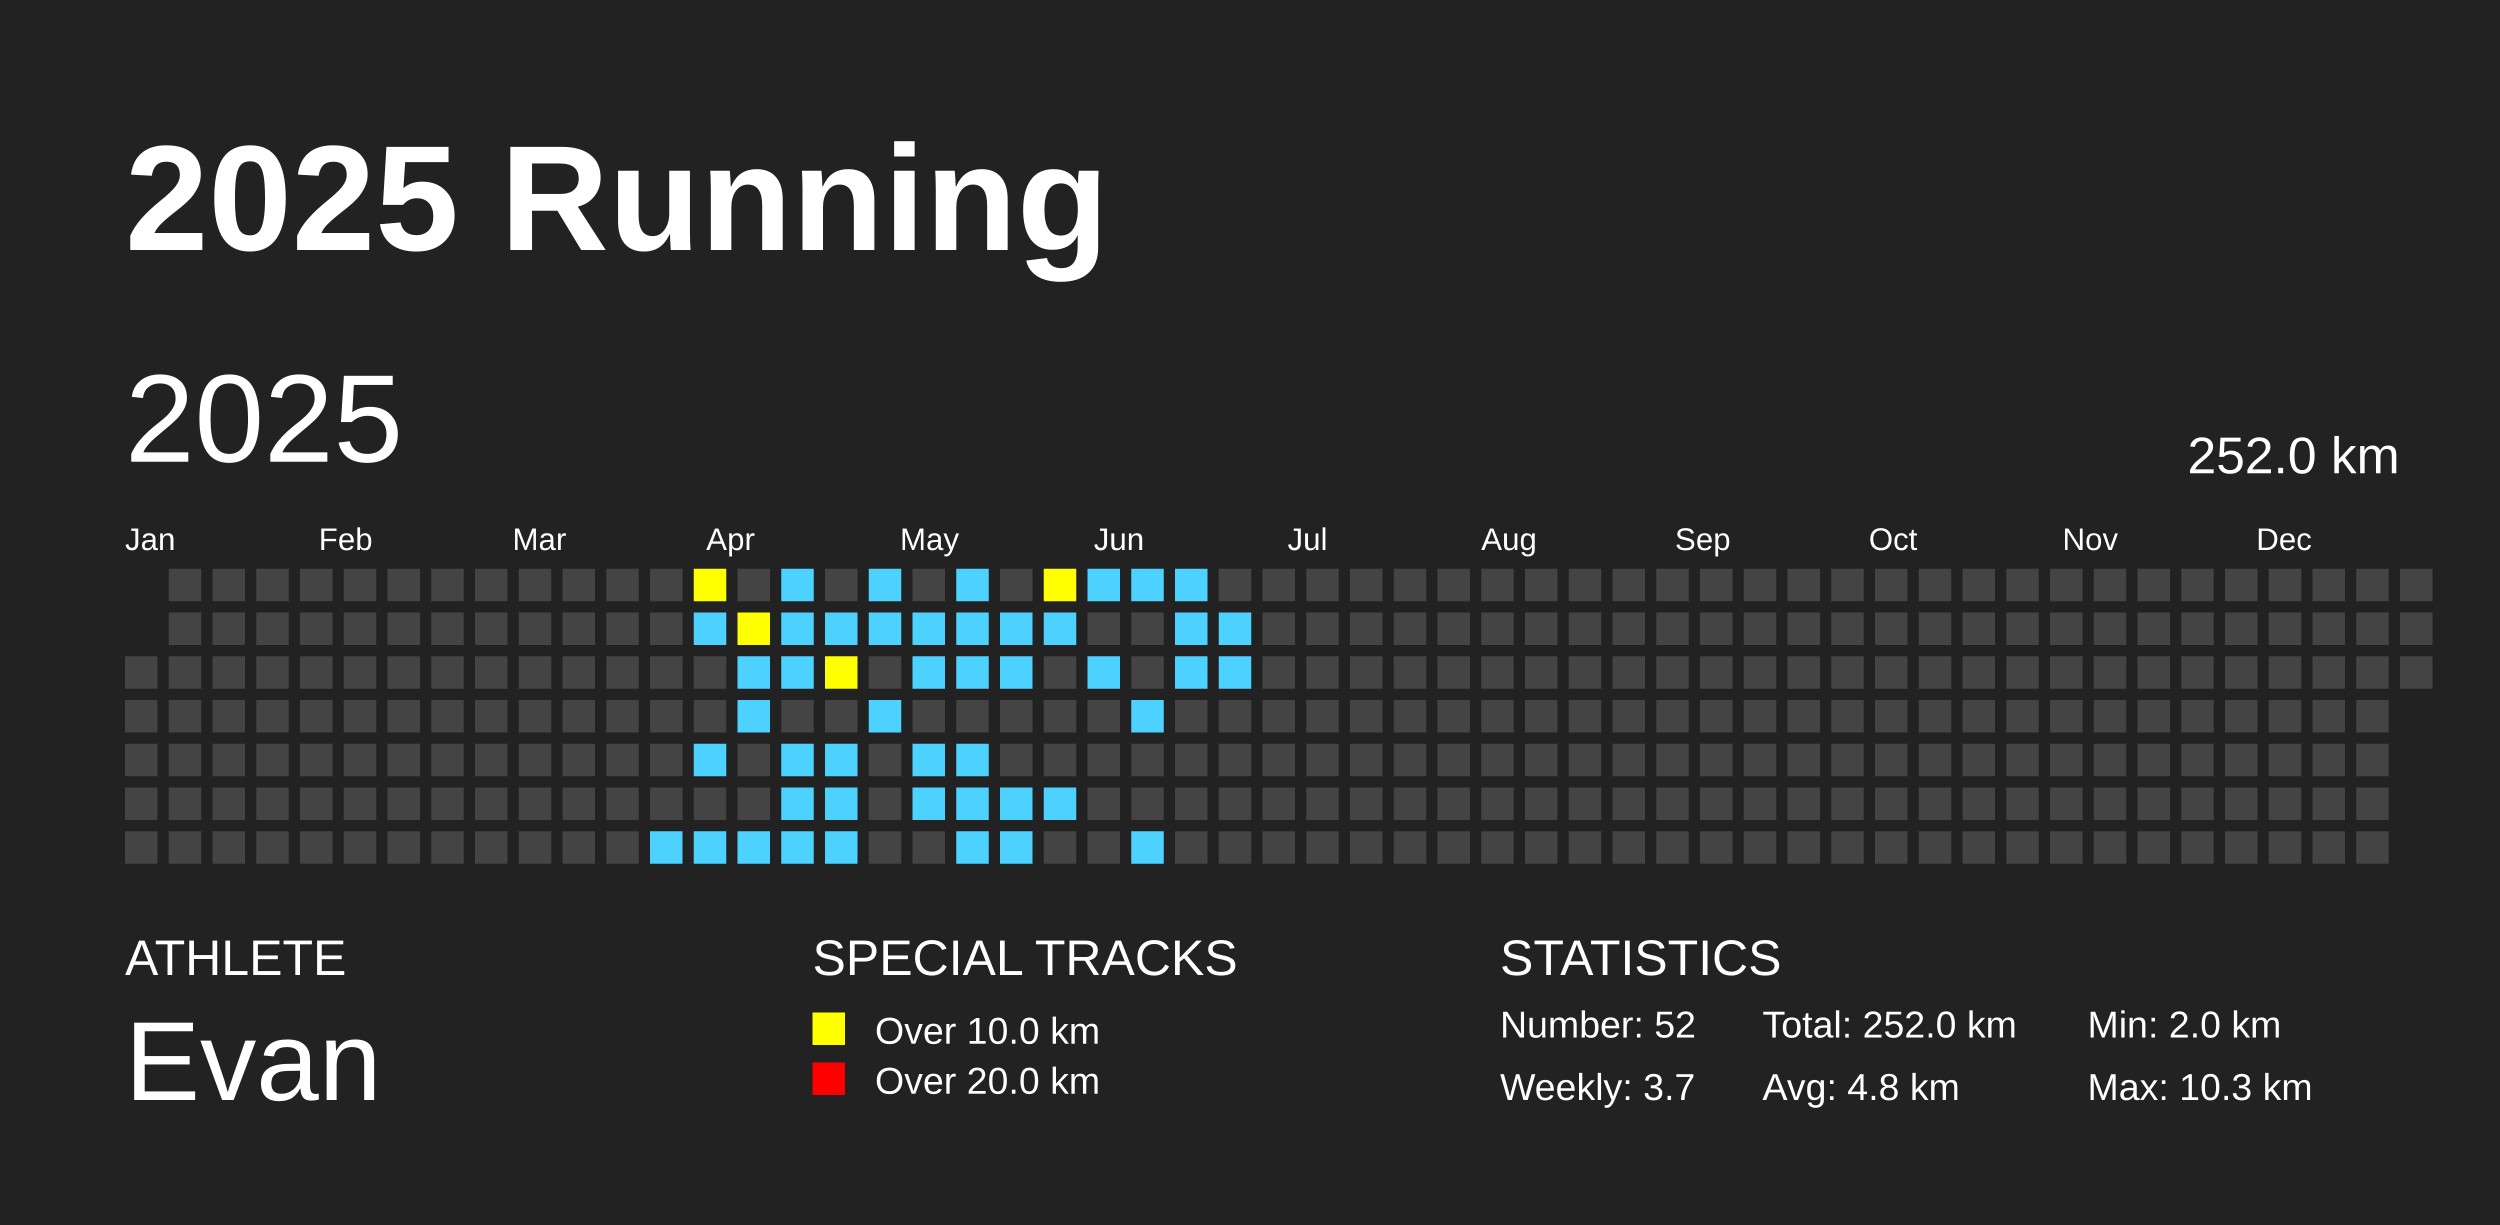
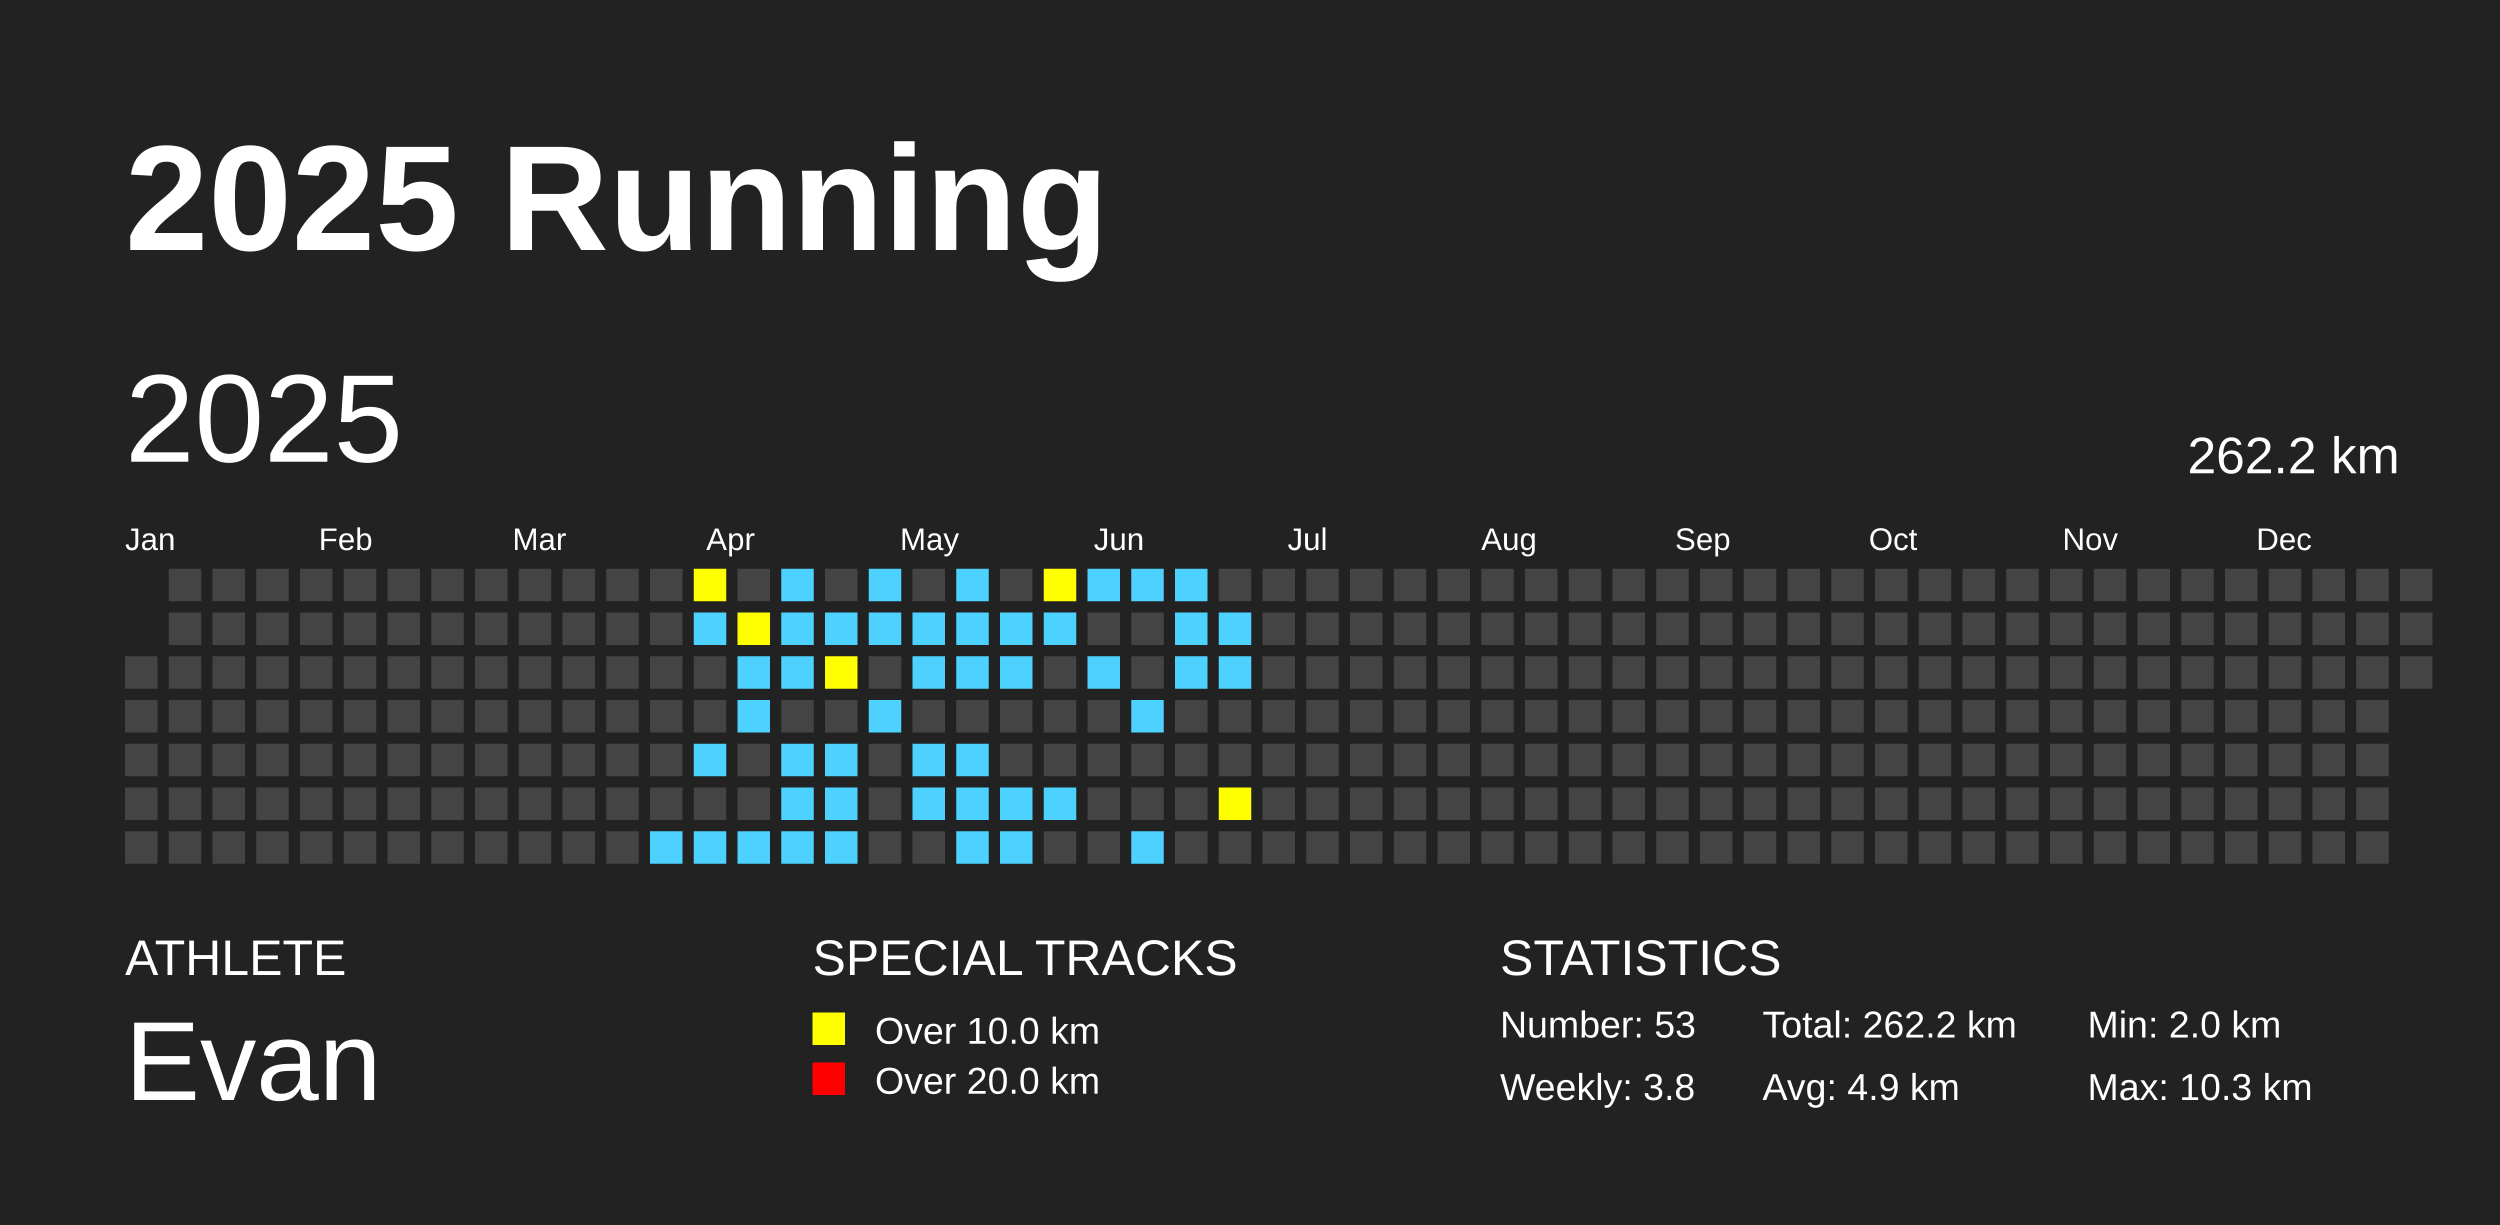
<svg xmlns="http://www.w3.org/2000/svg" baseProfile="full" height="98mm" version="1.1" viewBox="0,0,200,98" width="200mm">
  <defs />
  <rect fill="#222222" height="98" width="200" x="0" y="0" />
  <text fill="#FFFFFF" style="font-size:12px; font-family:Arial; font-weight:bold;" x="10" y="20">2025 Running</text>
  <text fill="#FFFFFF" style="font-size:4px; font-family:Arial" x="10" y="78">ATHLETE</text>
  <text fill="#FFFFFF" style="font-size:9px; font-family:Arial" x="10" y="88">Evan</text>
  <text fill="#FFFFFF" style="font-size:4px; font-family:Arial" x="65" y="78">SPECIAL TRACKS</text>
  <rect fill="yellow" height="2.6" width="2.6" x="65" y="81" />
  <text fill="#FFFFFF" style="font-size:3px; font-family:Arial" x="70" y="83.5">Over 10.0 km</text>
  <rect fill="red" height="2.6" width="2.6" x="65" y="85" />
  <text fill="#FFFFFF" style="font-size:3px; font-family:Arial" x="70" y="87.5">Over 20.0 km</text>
  <text fill="#FFFFFF" style="font-size:4px; font-family:Arial" x="120" y="78">STATISTICS</text>
-   <text fill="#FFFFFF" style="font-size:3px; font-family:Arial" x="120" y="83">Number: 52</text>
-   <text fill="#FFFFFF" style="font-size:3px; font-family:Arial" x="120" y="88">Weekly: 3.7</text>
-   <text fill="#FFFFFF" style="font-size:3px; font-family:Arial" x="141" y="83">Total: 252.0 km</text>
-   <text fill="#FFFFFF" style="font-size:3px; font-family:Arial" x="141" y="88">Avg: 4.8 km</text>
+   <text fill="#FFFFFF" style="font-size:3px; font-family:Arial" x="120" y="83">Number: 53</text>
+   <text fill="#FFFFFF" style="font-size:3px; font-family:Arial" x="120" y="88">Weekly: 3.8</text>
+   <text fill="#FFFFFF" style="font-size:3px; font-family:Arial" x="141" y="83">Total: 262.2 km</text>
+   <text fill="#FFFFFF" style="font-size:3px; font-family:Arial" x="141" y="88">Avg: 4.9 km</text>
  <text fill="#FFFFFF" style="font-size:3px; font-family:Arial" x="167" y="83">Min: 2.0 km</text>
  <text fill="#FFFFFF" style="font-size:3px; font-family:Arial" x="167" y="88">Max: 10.3 km</text>
  <text dominant-baseline="hanging" fill="#FFFFFF" style="font-size:10.0px; font-family:Arial;" x="10" y="30">2025</text>
-   <text dominant-baseline="hanging" fill="#FFFFFF" style="font-size:4.125px; font-family:Arial;" x="175" y="35">252.0 km</text>
+   <text dominant-baseline="hanging" fill="#FFFFFF" style="font-size:4.125px; font-family:Arial;" x="175" y="35">262.2 km</text>
  <text fill="#FFFFFF" style="font-size:2.5px; font-family:Arial" x="10.0" y="44">Jan</text>
  <text fill="#FFFFFF" style="font-size:2.5px; font-family:Arial" x="25.5" y="44">Feb</text>
  <text fill="#FFFFFF" style="font-size:2.5px; font-family:Arial" x="41.0" y="44">Mar</text>
  <text fill="#FFFFFF" style="font-size:2.5px; font-family:Arial" x="56.5" y="44">Apr</text>
  <text fill="#FFFFFF" style="font-size:2.5px; font-family:Arial" x="72.0" y="44">May</text>
  <text fill="#FFFFFF" style="font-size:2.5px; font-family:Arial" x="87.5" y="44">Jun</text>
  <text fill="#FFFFFF" style="font-size:2.5px; font-family:Arial" x="103.0" y="44">Jul</text>
  <text fill="#FFFFFF" style="font-size:2.5px; font-family:Arial" x="118.5" y="44">Aug</text>
  <text fill="#FFFFFF" style="font-size:2.5px; font-family:Arial" x="134.0" y="44">Sep</text>
  <text fill="#FFFFFF" style="font-size:2.5px; font-family:Arial" x="149.5" y="44">Oct</text>
  <text fill="#FFFFFF" style="font-size:2.5px; font-family:Arial" x="165.0" y="44">Nov</text>
  <text fill="#FFFFFF" style="font-size:2.5px; font-family:Arial" x="180.5" y="44">Dec</text>
  <rect fill="#444444" height="2.6" width="2.6" x="10.0" y="52.5" />
  <rect fill="#444444" height="2.6" width="2.6" x="10.0" y="56.0" />
  <rect fill="#444444" height="2.6" width="2.6" x="10.0" y="59.5" />
  <rect fill="#444444" height="2.6" width="2.6" x="10.0" y="63.0" />
  <rect fill="#444444" height="2.6" width="2.6" x="10.0" y="66.5" />
  <rect fill="#444444" height="2.6" width="2.6" x="13.5" y="45.5" />
  <rect fill="#444444" height="2.6" width="2.6" x="13.5" y="49.0" />
  <rect fill="#444444" height="2.6" width="2.6" x="13.5" y="52.5" />
  <rect fill="#444444" height="2.6" width="2.6" x="13.5" y="56.0" />
  <rect fill="#444444" height="2.6" width="2.6" x="13.5" y="59.5" />
  <rect fill="#444444" height="2.6" width="2.6" x="13.5" y="63.0" />
  <rect fill="#444444" height="2.6" width="2.6" x="13.5" y="66.5" />
  <rect fill="#444444" height="2.6" width="2.6" x="17.0" y="45.5" />
  <rect fill="#444444" height="2.6" width="2.6" x="17.0" y="49.0" />
  <rect fill="#444444" height="2.6" width="2.6" x="17.0" y="52.5" />
  <rect fill="#444444" height="2.6" width="2.6" x="17.0" y="56.0" />
  <rect fill="#444444" height="2.6" width="2.6" x="17.0" y="59.5" />
  <rect fill="#444444" height="2.6" width="2.6" x="17.0" y="63.0" />
  <rect fill="#444444" height="2.6" width="2.6" x="17.0" y="66.5" />
  <rect fill="#444444" height="2.6" width="2.6" x="20.5" y="45.5" />
  <rect fill="#444444" height="2.6" width="2.6" x="20.5" y="49.0" />
  <rect fill="#444444" height="2.6" width="2.6" x="20.5" y="52.5" />
  <rect fill="#444444" height="2.6" width="2.6" x="20.5" y="56.0" />
  <rect fill="#444444" height="2.6" width="2.6" x="20.5" y="59.5" />
  <rect fill="#444444" height="2.6" width="2.6" x="20.5" y="63.0" />
  <rect fill="#444444" height="2.6" width="2.6" x="20.5" y="66.5" />
  <rect fill="#444444" height="2.6" width="2.6" x="24.0" y="45.5" />
  <rect fill="#444444" height="2.6" width="2.6" x="24.0" y="49.0" />
  <rect fill="#444444" height="2.6" width="2.6" x="24.0" y="52.5" />
  <rect fill="#444444" height="2.6" width="2.6" x="24.0" y="56.0" />
  <rect fill="#444444" height="2.6" width="2.6" x="24.0" y="59.5" />
  <rect fill="#444444" height="2.6" width="2.6" x="24.0" y="63.0" />
  <rect fill="#444444" height="2.6" width="2.6" x="24.0" y="66.5" />
  <rect fill="#444444" height="2.6" width="2.6" x="27.5" y="45.5" />
  <rect fill="#444444" height="2.6" width="2.6" x="27.5" y="49.0" />
  <rect fill="#444444" height="2.6" width="2.6" x="27.5" y="52.5" />
  <rect fill="#444444" height="2.6" width="2.6" x="27.5" y="56.0" />
  <rect fill="#444444" height="2.6" width="2.6" x="27.5" y="59.5" />
  <rect fill="#444444" height="2.6" width="2.6" x="27.5" y="63.0" />
  <rect fill="#444444" height="2.6" width="2.6" x="27.5" y="66.5" />
  <rect fill="#444444" height="2.6" width="2.6" x="31.0" y="45.5" />
  <rect fill="#444444" height="2.6" width="2.6" x="31.0" y="49.0" />
  <rect fill="#444444" height="2.6" width="2.6" x="31.0" y="52.5" />
  <rect fill="#444444" height="2.6" width="2.6" x="31.0" y="56.0" />
  <rect fill="#444444" height="2.6" width="2.6" x="31.0" y="59.5" />
  <rect fill="#444444" height="2.6" width="2.6" x="31.0" y="63.0" />
  <rect fill="#444444" height="2.6" width="2.6" x="31.0" y="66.5" />
  <rect fill="#444444" height="2.6" width="2.6" x="34.5" y="45.5" />
  <rect fill="#444444" height="2.6" width="2.6" x="34.5" y="49.0" />
  <rect fill="#444444" height="2.6" width="2.6" x="34.5" y="52.5" />
  <rect fill="#444444" height="2.6" width="2.6" x="34.5" y="56.0" />
  <rect fill="#444444" height="2.6" width="2.6" x="34.5" y="59.5" />
  <rect fill="#444444" height="2.6" width="2.6" x="34.5" y="63.0" />
  <rect fill="#444444" height="2.6" width="2.6" x="34.5" y="66.5" />
  <rect fill="#444444" height="2.6" width="2.6" x="38.0" y="45.5" />
  <rect fill="#444444" height="2.6" width="2.6" x="38.0" y="49.0" />
  <rect fill="#444444" height="2.6" width="2.6" x="38.0" y="52.5" />
  <rect fill="#444444" height="2.6" width="2.6" x="38.0" y="56.0" />
  <rect fill="#444444" height="2.6" width="2.6" x="38.0" y="59.5" />
  <rect fill="#444444" height="2.6" width="2.6" x="38.0" y="63.0" />
  <rect fill="#444444" height="2.6" width="2.6" x="38.0" y="66.5" />
  <rect fill="#444444" height="2.6" width="2.6" x="41.5" y="45.5" />
  <rect fill="#444444" height="2.6" width="2.6" x="41.5" y="49.0" />
  <rect fill="#444444" height="2.6" width="2.6" x="41.5" y="52.5" />
  <rect fill="#444444" height="2.6" width="2.6" x="41.5" y="56.0" />
  <rect fill="#444444" height="2.6" width="2.6" x="41.5" y="59.5" />
  <rect fill="#444444" height="2.6" width="2.6" x="41.5" y="63.0" />
  <rect fill="#444444" height="2.6" width="2.6" x="41.5" y="66.5" />
  <rect fill="#444444" height="2.6" width="2.6" x="45.0" y="45.5" />
  <rect fill="#444444" height="2.6" width="2.6" x="45.0" y="49.0" />
  <rect fill="#444444" height="2.6" width="2.6" x="45.0" y="52.5" />
  <rect fill="#444444" height="2.6" width="2.6" x="45.0" y="56.0" />
  <rect fill="#444444" height="2.6" width="2.6" x="45.0" y="59.5" />
  <rect fill="#444444" height="2.6" width="2.6" x="45.0" y="63.0" />
  <rect fill="#444444" height="2.6" width="2.6" x="45.0" y="66.5" />
  <rect fill="#444444" height="2.6" width="2.6" x="48.5" y="45.5" />
  <rect fill="#444444" height="2.6" width="2.6" x="48.5" y="49.0" />
  <rect fill="#444444" height="2.6" width="2.6" x="48.5" y="52.5" />
  <rect fill="#444444" height="2.6" width="2.6" x="48.5" y="56.0" />
  <rect fill="#444444" height="2.6" width="2.6" x="48.5" y="59.5" />
  <rect fill="#444444" height="2.6" width="2.6" x="48.5" y="63.0" />
  <rect fill="#444444" height="2.6" width="2.6" x="48.5" y="66.5" />
  <rect fill="#444444" height="2.6" width="2.6" x="52.0" y="45.5" />
  <rect fill="#444444" height="2.6" width="2.6" x="52.0" y="49.0" />
  <rect fill="#444444" height="2.6" width="2.6" x="52.0" y="52.5" />
  <rect fill="#444444" height="2.6" width="2.6" x="52.0" y="56.0" />
  <rect fill="#444444" height="2.6" width="2.6" x="52.0" y="59.5" />
  <rect fill="#444444" height="2.6" width="2.6" x="52.0" y="63.0" />
  <rect fill="#4DD2FF" height="2.6" width="2.6" x="52.0" y="66.5" />
  <rect fill="yellow" height="2.6" width="2.6" x="55.5" y="45.5" />
  <rect fill="#4DD2FF" height="2.6" width="2.6" x="55.5" y="49.0" />
  <rect fill="#444444" height="2.6" width="2.6" x="55.5" y="52.5" />
  <rect fill="#444444" height="2.6" width="2.6" x="55.5" y="56.0" />
  <rect fill="#4DD2FF" height="2.6" width="2.6" x="55.5" y="59.5" />
  <rect fill="#444444" height="2.6" width="2.6" x="55.5" y="63.0" />
  <rect fill="#4DD2FF" height="2.6" width="2.6" x="55.5" y="66.5" />
  <rect fill="#444444" height="2.6" width="2.6" x="59.0" y="45.5" />
  <rect fill="yellow" height="2.6" width="2.6" x="59.0" y="49.0" />
  <rect fill="#4DD2FF" height="2.6" width="2.6" x="59.0" y="52.5" />
  <rect fill="#4DD2FF" height="2.6" width="2.6" x="59.0" y="56.0" />
  <rect fill="#444444" height="2.6" width="2.6" x="59.0" y="59.5" />
  <rect fill="#444444" height="2.6" width="2.6" x="59.0" y="63.0" />
  <rect fill="#4DD2FF" height="2.6" width="2.6" x="59.0" y="66.5" />
  <rect fill="#4DD2FF" height="2.6" width="2.6" x="62.5" y="45.5" />
  <rect fill="#4DD2FF" height="2.6" width="2.6" x="62.5" y="49.0" />
  <rect fill="#4DD2FF" height="2.6" width="2.6" x="62.5" y="52.5" />
  <rect fill="#444444" height="2.6" width="2.6" x="62.5" y="56.0" />
  <rect fill="#4DD2FF" height="2.6" width="2.6" x="62.5" y="59.5" />
  <rect fill="#4DD2FF" height="2.6" width="2.6" x="62.5" y="63.0" />
  <rect fill="#4DD2FF" height="2.6" width="2.6" x="62.5" y="66.5" />
  <rect fill="#444444" height="2.6" width="2.6" x="66.0" y="45.5" />
  <rect fill="#4DD2FF" height="2.6" width="2.6" x="66.0" y="49.0" />
  <rect fill="yellow" height="2.6" width="2.6" x="66.0" y="52.5" />
  <rect fill="#444444" height="2.6" width="2.6" x="66.0" y="56.0" />
  <rect fill="#4DD2FF" height="2.6" width="2.6" x="66.0" y="59.5" />
  <rect fill="#4DD2FF" height="2.6" width="2.6" x="66.0" y="63.0" />
  <rect fill="#4DD2FF" height="2.6" width="2.6" x="66.0" y="66.5" />
  <rect fill="#4DD2FF" height="2.6" width="2.6" x="69.5" y="45.5" />
  <rect fill="#4DD2FF" height="2.6" width="2.6" x="69.5" y="49.0" />
  <rect fill="#444444" height="2.6" width="2.6" x="69.5" y="52.5" />
  <rect fill="#4DD2FF" height="2.6" width="2.6" x="69.5" y="56.0" />
  <rect fill="#444444" height="2.6" width="2.6" x="69.5" y="59.5" />
  <rect fill="#444444" height="2.6" width="2.6" x="69.5" y="63.0" />
  <rect fill="#444444" height="2.6" width="2.6" x="69.5" y="66.5" />
  <rect fill="#444444" height="2.6" width="2.6" x="73.0" y="45.5" />
  <rect fill="#4DD2FF" height="2.6" width="2.6" x="73.0" y="49.0" />
  <rect fill="#4DD2FF" height="2.6" width="2.6" x="73.0" y="52.5" />
  <rect fill="#444444" height="2.6" width="2.6" x="73.0" y="56.0" />
  <rect fill="#4DD2FF" height="2.6" width="2.6" x="73.0" y="59.5" />
  <rect fill="#4DD2FF" height="2.6" width="2.6" x="73.0" y="63.0" />
  <rect fill="#444444" height="2.6" width="2.6" x="73.0" y="66.5" />
  <rect fill="#4DD2FF" height="2.6" width="2.6" x="76.5" y="45.5" />
  <rect fill="#4DD2FF" height="2.6" width="2.6" x="76.5" y="49.0" />
  <rect fill="#4DD2FF" height="2.6" width="2.6" x="76.5" y="52.5" />
  <rect fill="#444444" height="2.6" width="2.6" x="76.5" y="56.0" />
  <rect fill="#4DD2FF" height="2.6" width="2.6" x="76.5" y="59.5" />
  <rect fill="#4DD2FF" height="2.6" width="2.6" x="76.5" y="63.0" />
  <rect fill="#4DD2FF" height="2.6" width="2.6" x="76.5" y="66.5" />
  <rect fill="#444444" height="2.6" width="2.6" x="80.0" y="45.5" />
  <rect fill="#4DD2FF" height="2.6" width="2.6" x="80.0" y="49.0" />
  <rect fill="#4DD2FF" height="2.6" width="2.6" x="80.0" y="52.5" />
  <rect fill="#444444" height="2.6" width="2.6" x="80.0" y="56.0" />
  <rect fill="#444444" height="2.6" width="2.6" x="80.0" y="59.5" />
  <rect fill="#4DD2FF" height="2.6" width="2.6" x="80.0" y="63.0" />
  <rect fill="#4DD2FF" height="2.6" width="2.6" x="80.0" y="66.5" />
  <rect fill="yellow" height="2.6" width="2.6" x="83.5" y="45.5" />
  <rect fill="#4DD2FF" height="2.6" width="2.6" x="83.5" y="49.0" />
  <rect fill="#444444" height="2.6" width="2.6" x="83.5" y="52.5" />
  <rect fill="#444444" height="2.6" width="2.6" x="83.5" y="56.0" />
  <rect fill="#444444" height="2.6" width="2.6" x="83.5" y="59.5" />
  <rect fill="#4DD2FF" height="2.6" width="2.6" x="83.5" y="63.0" />
  <rect fill="#444444" height="2.6" width="2.6" x="83.5" y="66.5" />
  <rect fill="#4DD2FF" height="2.6" width="2.6" x="87.0" y="45.5" />
  <rect fill="#444444" height="2.6" width="2.6" x="87.0" y="49.0" />
  <rect fill="#4DD2FF" height="2.6" width="2.6" x="87.0" y="52.5" />
  <rect fill="#444444" height="2.6" width="2.6" x="87.0" y="56.0" />
  <rect fill="#444444" height="2.6" width="2.6" x="87.0" y="59.5" />
  <rect fill="#444444" height="2.6" width="2.6" x="87.0" y="63.0" />
  <rect fill="#444444" height="2.6" width="2.6" x="87.0" y="66.5" />
  <rect fill="#4DD2FF" height="2.6" width="2.6" x="90.5" y="45.5" />
  <rect fill="#444444" height="2.6" width="2.6" x="90.5" y="49.0" />
  <rect fill="#444444" height="2.6" width="2.6" x="90.5" y="52.5" />
  <rect fill="#4DD2FF" height="2.6" width="2.6" x="90.5" y="56.0" />
  <rect fill="#444444" height="2.6" width="2.6" x="90.5" y="59.5" />
  <rect fill="#444444" height="2.6" width="2.6" x="90.5" y="63.0" />
  <rect fill="#4DD2FF" height="2.6" width="2.6" x="90.5" y="66.5" />
  <rect fill="#4DD2FF" height="2.6" width="2.6" x="94.0" y="45.5" />
  <rect fill="#4DD2FF" height="2.6" width="2.6" x="94.0" y="49.0" />
  <rect fill="#4DD2FF" height="2.6" width="2.6" x="94.0" y="52.5" />
  <rect fill="#444444" height="2.6" width="2.6" x="94.0" y="56.0" />
  <rect fill="#444444" height="2.6" width="2.6" x="94.0" y="59.5" />
  <rect fill="#444444" height="2.6" width="2.6" x="94.0" y="63.0" />
  <rect fill="#444444" height="2.6" width="2.6" x="94.0" y="66.5" />
  <rect fill="#444444" height="2.6" width="2.6" x="97.5" y="45.5" />
  <rect fill="#4DD2FF" height="2.6" width="2.6" x="97.5" y="49.0" />
  <rect fill="#4DD2FF" height="2.6" width="2.6" x="97.5" y="52.5" />
  <rect fill="#444444" height="2.6" width="2.6" x="97.5" y="56.0" />
  <rect fill="#444444" height="2.6" width="2.6" x="97.5" y="59.5" />
-   <rect fill="#444444" height="2.6" width="2.6" x="97.5" y="63.0" />
+   <rect fill="yellow" height="2.6" width="2.6" x="97.5" y="63.0" />
  <rect fill="#444444" height="2.6" width="2.6" x="97.5" y="66.5" />
  <rect fill="#444444" height="2.6" width="2.6" x="101.0" y="45.5" />
  <rect fill="#444444" height="2.6" width="2.6" x="101.0" y="49.0" />
  <rect fill="#444444" height="2.6" width="2.6" x="101.0" y="52.5" />
  <rect fill="#444444" height="2.6" width="2.6" x="101.0" y="56.0" />
  <rect fill="#444444" height="2.6" width="2.6" x="101.0" y="59.5" />
  <rect fill="#444444" height="2.6" width="2.6" x="101.0" y="63.0" />
  <rect fill="#444444" height="2.6" width="2.6" x="101.0" y="66.5" />
  <rect fill="#444444" height="2.6" width="2.6" x="104.5" y="45.5" />
  <rect fill="#444444" height="2.6" width="2.6" x="104.5" y="49.0" />
  <rect fill="#444444" height="2.6" width="2.6" x="104.5" y="52.5" />
  <rect fill="#444444" height="2.6" width="2.6" x="104.5" y="56.0" />
  <rect fill="#444444" height="2.6" width="2.6" x="104.5" y="59.5" />
  <rect fill="#444444" height="2.6" width="2.6" x="104.5" y="63.0" />
  <rect fill="#444444" height="2.6" width="2.6" x="104.5" y="66.5" />
  <rect fill="#444444" height="2.6" width="2.6" x="108.0" y="45.5" />
  <rect fill="#444444" height="2.6" width="2.6" x="108.0" y="49.0" />
  <rect fill="#444444" height="2.6" width="2.6" x="108.0" y="52.5" />
  <rect fill="#444444" height="2.6" width="2.6" x="108.0" y="56.0" />
  <rect fill="#444444" height="2.6" width="2.6" x="108.0" y="59.5" />
  <rect fill="#444444" height="2.6" width="2.6" x="108.0" y="63.0" />
  <rect fill="#444444" height="2.6" width="2.6" x="108.0" y="66.5" />
  <rect fill="#444444" height="2.6" width="2.6" x="111.5" y="45.5" />
  <rect fill="#444444" height="2.6" width="2.6" x="111.5" y="49.0" />
  <rect fill="#444444" height="2.6" width="2.6" x="111.5" y="52.5" />
  <rect fill="#444444" height="2.6" width="2.6" x="111.5" y="56.0" />
  <rect fill="#444444" height="2.6" width="2.6" x="111.5" y="59.5" />
  <rect fill="#444444" height="2.6" width="2.6" x="111.5" y="63.0" />
  <rect fill="#444444" height="2.6" width="2.6" x="111.5" y="66.5" />
  <rect fill="#444444" height="2.6" width="2.6" x="115.0" y="45.5" />
  <rect fill="#444444" height="2.6" width="2.6" x="115.0" y="49.0" />
  <rect fill="#444444" height="2.6" width="2.6" x="115.0" y="52.5" />
  <rect fill="#444444" height="2.6" width="2.6" x="115.0" y="56.0" />
  <rect fill="#444444" height="2.6" width="2.6" x="115.0" y="59.5" />
  <rect fill="#444444" height="2.6" width="2.6" x="115.0" y="63.0" />
  <rect fill="#444444" height="2.6" width="2.6" x="115.0" y="66.5" />
  <rect fill="#444444" height="2.6" width="2.6" x="118.5" y="45.5" />
  <rect fill="#444444" height="2.6" width="2.6" x="118.5" y="49.0" />
  <rect fill="#444444" height="2.6" width="2.6" x="118.5" y="52.5" />
  <rect fill="#444444" height="2.6" width="2.6" x="118.5" y="56.0" />
  <rect fill="#444444" height="2.6" width="2.6" x="118.5" y="59.5" />
  <rect fill="#444444" height="2.6" width="2.6" x="118.5" y="63.0" />
  <rect fill="#444444" height="2.6" width="2.6" x="118.5" y="66.5" />
  <rect fill="#444444" height="2.6" width="2.6" x="122.0" y="45.5" />
  <rect fill="#444444" height="2.6" width="2.6" x="122.0" y="49.0" />
  <rect fill="#444444" height="2.6" width="2.6" x="122.0" y="52.5" />
  <rect fill="#444444" height="2.6" width="2.6" x="122.0" y="56.0" />
  <rect fill="#444444" height="2.6" width="2.6" x="122.0" y="59.5" />
  <rect fill="#444444" height="2.6" width="2.6" x="122.0" y="63.0" />
  <rect fill="#444444" height="2.6" width="2.6" x="122.0" y="66.5" />
  <rect fill="#444444" height="2.6" width="2.6" x="125.5" y="45.5" />
  <rect fill="#444444" height="2.6" width="2.6" x="125.5" y="49.0" />
  <rect fill="#444444" height="2.6" width="2.6" x="125.5" y="52.5" />
  <rect fill="#444444" height="2.6" width="2.6" x="125.5" y="56.0" />
  <rect fill="#444444" height="2.6" width="2.6" x="125.5" y="59.5" />
  <rect fill="#444444" height="2.6" width="2.6" x="125.5" y="63.0" />
  <rect fill="#444444" height="2.6" width="2.6" x="125.5" y="66.5" />
  <rect fill="#444444" height="2.6" width="2.6" x="129.0" y="45.5" />
  <rect fill="#444444" height="2.6" width="2.6" x="129.0" y="49.0" />
  <rect fill="#444444" height="2.6" width="2.6" x="129.0" y="52.5" />
  <rect fill="#444444" height="2.6" width="2.6" x="129.0" y="56.0" />
  <rect fill="#444444" height="2.6" width="2.6" x="129.0" y="59.5" />
  <rect fill="#444444" height="2.6" width="2.6" x="129.0" y="63.0" />
  <rect fill="#444444" height="2.6" width="2.6" x="129.0" y="66.5" />
  <rect fill="#444444" height="2.6" width="2.6" x="132.5" y="45.5" />
  <rect fill="#444444" height="2.6" width="2.6" x="132.5" y="49.0" />
  <rect fill="#444444" height="2.6" width="2.6" x="132.5" y="52.5" />
  <rect fill="#444444" height="2.6" width="2.6" x="132.5" y="56.0" />
  <rect fill="#444444" height="2.6" width="2.6" x="132.5" y="59.5" />
  <rect fill="#444444" height="2.6" width="2.6" x="132.5" y="63.0" />
  <rect fill="#444444" height="2.6" width="2.6" x="132.5" y="66.5" />
  <rect fill="#444444" height="2.6" width="2.6" x="136.0" y="45.5" />
  <rect fill="#444444" height="2.6" width="2.6" x="136.0" y="49.0" />
  <rect fill="#444444" height="2.6" width="2.6" x="136.0" y="52.5" />
  <rect fill="#444444" height="2.6" width="2.6" x="136.0" y="56.0" />
  <rect fill="#444444" height="2.6" width="2.6" x="136.0" y="59.5" />
  <rect fill="#444444" height="2.6" width="2.6" x="136.0" y="63.0" />
  <rect fill="#444444" height="2.6" width="2.6" x="136.0" y="66.5" />
  <rect fill="#444444" height="2.6" width="2.6" x="139.5" y="45.5" />
  <rect fill="#444444" height="2.6" width="2.6" x="139.5" y="49.0" />
  <rect fill="#444444" height="2.6" width="2.6" x="139.5" y="52.5" />
  <rect fill="#444444" height="2.6" width="2.6" x="139.5" y="56.0" />
  <rect fill="#444444" height="2.6" width="2.6" x="139.5" y="59.5" />
  <rect fill="#444444" height="2.6" width="2.6" x="139.5" y="63.0" />
  <rect fill="#444444" height="2.6" width="2.6" x="139.5" y="66.5" />
  <rect fill="#444444" height="2.6" width="2.6" x="143.0" y="45.5" />
  <rect fill="#444444" height="2.6" width="2.6" x="143.0" y="49.0" />
  <rect fill="#444444" height="2.6" width="2.6" x="143.0" y="52.5" />
  <rect fill="#444444" height="2.6" width="2.6" x="143.0" y="56.0" />
  <rect fill="#444444" height="2.6" width="2.6" x="143.0" y="59.5" />
  <rect fill="#444444" height="2.6" width="2.6" x="143.0" y="63.0" />
  <rect fill="#444444" height="2.6" width="2.6" x="143.0" y="66.5" />
  <rect fill="#444444" height="2.6" width="2.6" x="146.5" y="45.5" />
  <rect fill="#444444" height="2.6" width="2.6" x="146.5" y="49.0" />
  <rect fill="#444444" height="2.6" width="2.6" x="146.5" y="52.5" />
  <rect fill="#444444" height="2.6" width="2.6" x="146.5" y="56.0" />
  <rect fill="#444444" height="2.6" width="2.6" x="146.5" y="59.5" />
  <rect fill="#444444" height="2.6" width="2.6" x="146.5" y="63.0" />
  <rect fill="#444444" height="2.6" width="2.6" x="146.5" y="66.5" />
  <rect fill="#444444" height="2.6" width="2.6" x="150.0" y="45.5" />
  <rect fill="#444444" height="2.6" width="2.6" x="150.0" y="49.0" />
  <rect fill="#444444" height="2.6" width="2.6" x="150.0" y="52.5" />
  <rect fill="#444444" height="2.6" width="2.6" x="150.0" y="56.0" />
  <rect fill="#444444" height="2.6" width="2.6" x="150.0" y="59.5" />
  <rect fill="#444444" height="2.6" width="2.6" x="150.0" y="63.0" />
  <rect fill="#444444" height="2.6" width="2.6" x="150.0" y="66.5" />
  <rect fill="#444444" height="2.6" width="2.6" x="153.5" y="45.5" />
  <rect fill="#444444" height="2.6" width="2.6" x="153.5" y="49.0" />
  <rect fill="#444444" height="2.6" width="2.6" x="153.5" y="52.5" />
  <rect fill="#444444" height="2.6" width="2.6" x="153.5" y="56.0" />
  <rect fill="#444444" height="2.6" width="2.6" x="153.5" y="59.5" />
  <rect fill="#444444" height="2.6" width="2.6" x="153.5" y="63.0" />
  <rect fill="#444444" height="2.6" width="2.6" x="153.5" y="66.5" />
  <rect fill="#444444" height="2.6" width="2.6" x="157.0" y="45.5" />
  <rect fill="#444444" height="2.6" width="2.6" x="157.0" y="49.0" />
  <rect fill="#444444" height="2.6" width="2.6" x="157.0" y="52.5" />
  <rect fill="#444444" height="2.6" width="2.6" x="157.0" y="56.0" />
  <rect fill="#444444" height="2.6" width="2.6" x="157.0" y="59.5" />
  <rect fill="#444444" height="2.6" width="2.6" x="157.0" y="63.0" />
  <rect fill="#444444" height="2.6" width="2.6" x="157.0" y="66.5" />
  <rect fill="#444444" height="2.6" width="2.6" x="160.5" y="45.5" />
  <rect fill="#444444" height="2.6" width="2.6" x="160.5" y="49.0" />
  <rect fill="#444444" height="2.6" width="2.6" x="160.5" y="52.5" />
  <rect fill="#444444" height="2.6" width="2.6" x="160.5" y="56.0" />
  <rect fill="#444444" height="2.6" width="2.6" x="160.5" y="59.5" />
  <rect fill="#444444" height="2.6" width="2.6" x="160.5" y="63.0" />
  <rect fill="#444444" height="2.6" width="2.6" x="160.5" y="66.5" />
  <rect fill="#444444" height="2.6" width="2.6" x="164.0" y="45.5" />
  <rect fill="#444444" height="2.6" width="2.6" x="164.0" y="49.0" />
  <rect fill="#444444" height="2.6" width="2.6" x="164.0" y="52.5" />
  <rect fill="#444444" height="2.6" width="2.6" x="164.0" y="56.0" />
  <rect fill="#444444" height="2.6" width="2.6" x="164.0" y="59.5" />
  <rect fill="#444444" height="2.6" width="2.6" x="164.0" y="63.0" />
  <rect fill="#444444" height="2.6" width="2.6" x="164.0" y="66.5" />
  <rect fill="#444444" height="2.6" width="2.6" x="167.5" y="45.5" />
  <rect fill="#444444" height="2.6" width="2.6" x="167.5" y="49.0" />
  <rect fill="#444444" height="2.6" width="2.6" x="167.5" y="52.5" />
  <rect fill="#444444" height="2.6" width="2.6" x="167.5" y="56.0" />
  <rect fill="#444444" height="2.6" width="2.6" x="167.5" y="59.5" />
  <rect fill="#444444" height="2.6" width="2.6" x="167.5" y="63.0" />
  <rect fill="#444444" height="2.6" width="2.6" x="167.5" y="66.5" />
  <rect fill="#444444" height="2.6" width="2.6" x="171.0" y="45.5" />
  <rect fill="#444444" height="2.6" width="2.6" x="171.0" y="49.0" />
  <rect fill="#444444" height="2.6" width="2.6" x="171.0" y="52.5" />
  <rect fill="#444444" height="2.6" width="2.6" x="171.0" y="56.0" />
  <rect fill="#444444" height="2.6" width="2.6" x="171.0" y="59.5" />
  <rect fill="#444444" height="2.6" width="2.6" x="171.0" y="63.0" />
  <rect fill="#444444" height="2.6" width="2.6" x="171.0" y="66.5" />
  <rect fill="#444444" height="2.6" width="2.6" x="174.5" y="45.5" />
  <rect fill="#444444" height="2.6" width="2.6" x="174.5" y="49.0" />
  <rect fill="#444444" height="2.6" width="2.6" x="174.5" y="52.5" />
  <rect fill="#444444" height="2.6" width="2.6" x="174.5" y="56.0" />
  <rect fill="#444444" height="2.6" width="2.6" x="174.5" y="59.5" />
  <rect fill="#444444" height="2.6" width="2.6" x="174.5" y="63.0" />
  <rect fill="#444444" height="2.6" width="2.6" x="174.5" y="66.5" />
  <rect fill="#444444" height="2.6" width="2.6" x="178.0" y="45.5" />
  <rect fill="#444444" height="2.6" width="2.6" x="178.0" y="49.0" />
  <rect fill="#444444" height="2.6" width="2.6" x="178.0" y="52.5" />
  <rect fill="#444444" height="2.6" width="2.6" x="178.0" y="56.0" />
  <rect fill="#444444" height="2.6" width="2.6" x="178.0" y="59.5" />
  <rect fill="#444444" height="2.6" width="2.6" x="178.0" y="63.0" />
  <rect fill="#444444" height="2.6" width="2.6" x="178.0" y="66.5" />
  <rect fill="#444444" height="2.6" width="2.6" x="181.5" y="45.5" />
  <rect fill="#444444" height="2.6" width="2.6" x="181.5" y="49.0" />
  <rect fill="#444444" height="2.6" width="2.6" x="181.5" y="52.5" />
  <rect fill="#444444" height="2.6" width="2.6" x="181.5" y="56.0" />
  <rect fill="#444444" height="2.6" width="2.6" x="181.5" y="59.5" />
  <rect fill="#444444" height="2.6" width="2.6" x="181.5" y="63.0" />
  <rect fill="#444444" height="2.6" width="2.6" x="181.5" y="66.5" />
  <rect fill="#444444" height="2.6" width="2.6" x="185.0" y="45.5" />
  <rect fill="#444444" height="2.6" width="2.6" x="185.0" y="49.0" />
  <rect fill="#444444" height="2.6" width="2.6" x="185.0" y="52.5" />
  <rect fill="#444444" height="2.6" width="2.6" x="185.0" y="56.0" />
  <rect fill="#444444" height="2.6" width="2.6" x="185.0" y="59.5" />
  <rect fill="#444444" height="2.6" width="2.6" x="185.0" y="63.0" />
  <rect fill="#444444" height="2.6" width="2.6" x="185.0" y="66.5" />
  <rect fill="#444444" height="2.6" width="2.6" x="188.5" y="45.5" />
  <rect fill="#444444" height="2.6" width="2.6" x="188.5" y="49.0" />
  <rect fill="#444444" height="2.6" width="2.6" x="188.5" y="52.5" />
  <rect fill="#444444" height="2.6" width="2.6" x="188.5" y="56.0" />
  <rect fill="#444444" height="2.6" width="2.6" x="188.5" y="59.5" />
  <rect fill="#444444" height="2.6" width="2.6" x="188.5" y="63.0" />
  <rect fill="#444444" height="2.6" width="2.6" x="188.5" y="66.5" />
  <rect fill="#444444" height="2.6" width="2.6" x="192.0" y="45.5" />
  <rect fill="#444444" height="2.6" width="2.6" x="192.0" y="49.0" />
  <rect fill="#444444" height="2.6" width="2.6" x="192.0" y="52.5" />
</svg>
